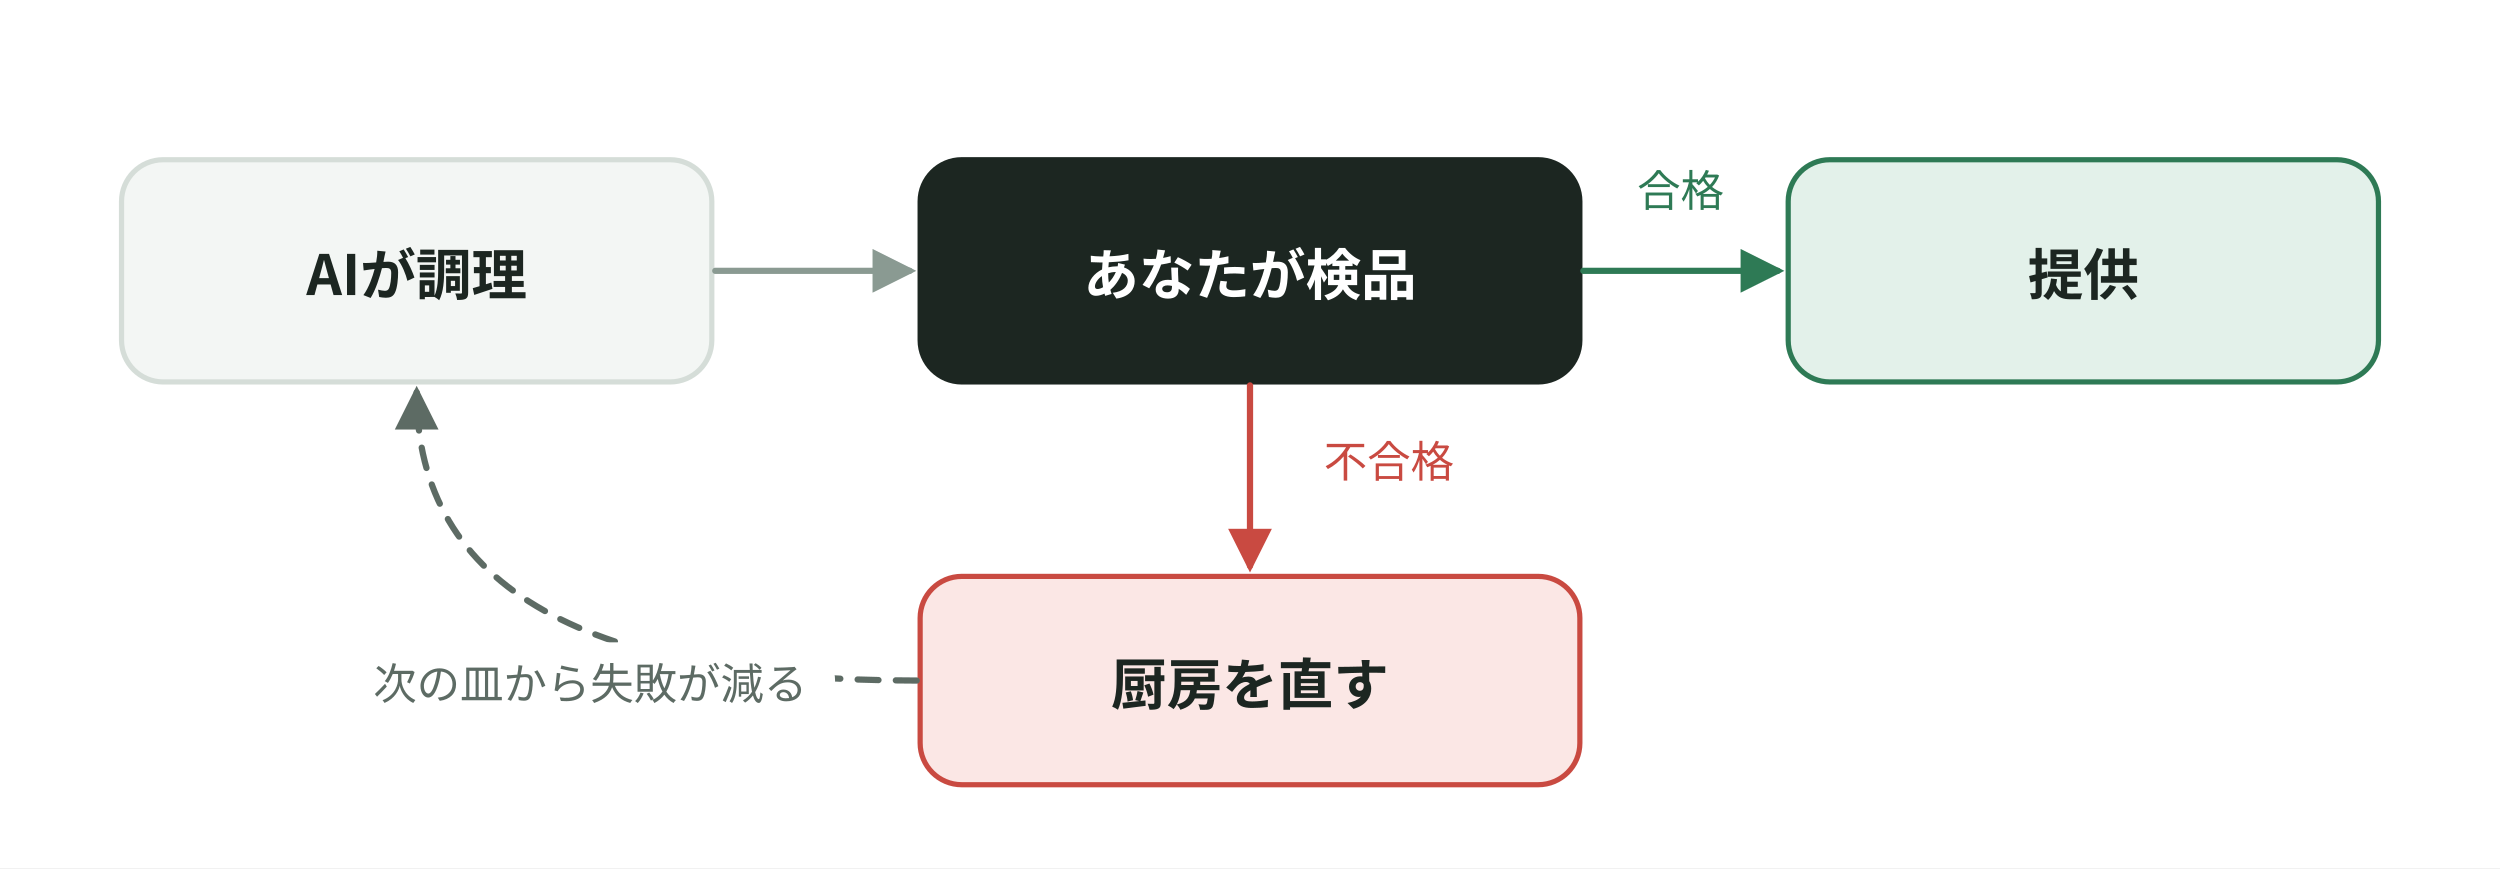
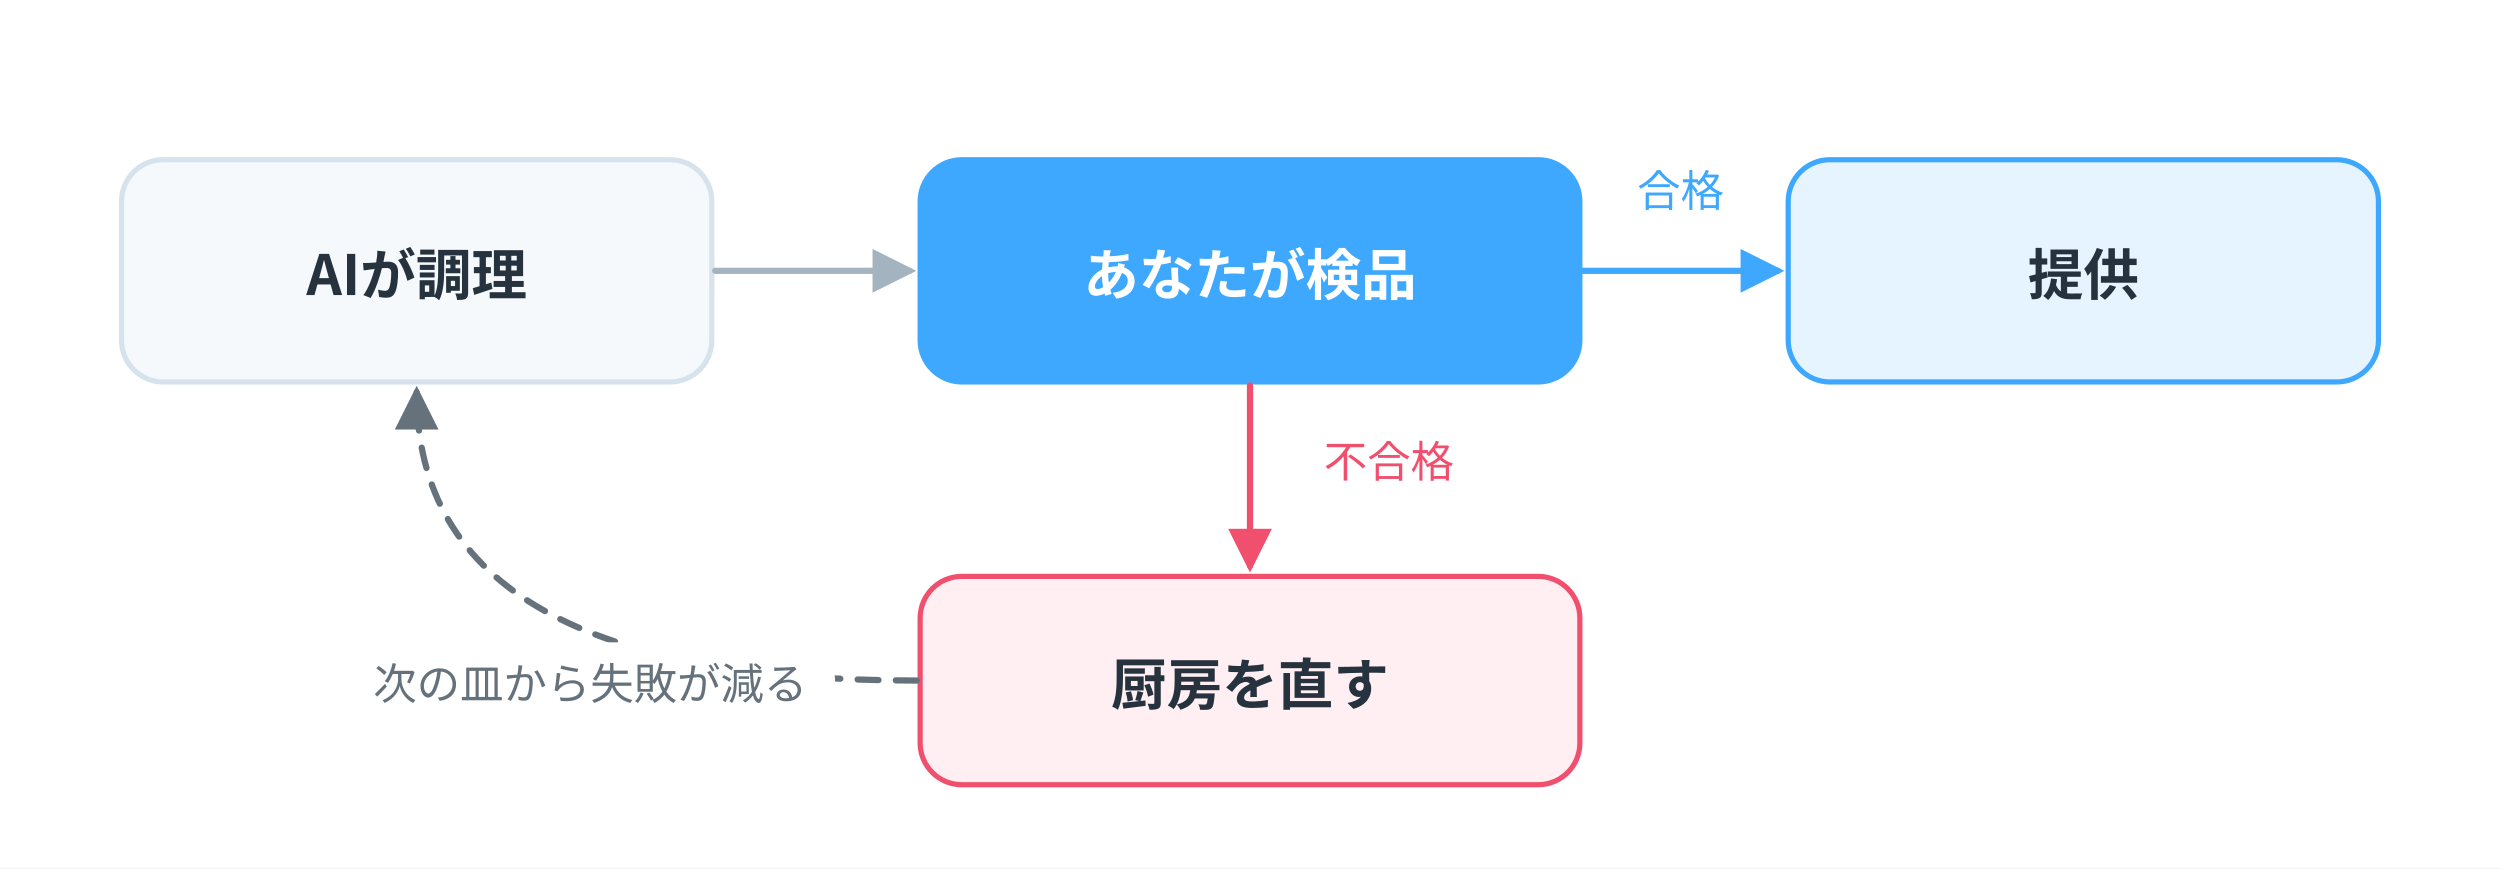
<svg xmlns="http://www.w3.org/2000/svg" width="720" height="250" viewBox="0 0 720 250" font-family="'Noto Sans CJK JP','Noto Sans JP','Hiragino Sans','Hiragino Kaku Gothic ProN','Yu Gothic',sans-serif">
  <defs>
-     <marker id="m1c2621" viewBox="0 0 10 10" refX="8.5" refY="5" markerWidth="7" markerHeight="7" orient="auto-start-reverse">
-       <path d="M0,0 L10,5 L0,10 z" fill="#1c2621" />
+     <marker id="m26323d" viewBox="0 0 10 10" refX="8.5" refY="5" markerWidth="7" markerHeight="7" orient="auto-start-reverse">
+       <path d="M0,0 L10,5 L0,10 z" fill="#26323d" />
    </marker>
-     <marker id="m8a9a92" viewBox="0 0 10 10" refX="8.5" refY="5" markerWidth="7" markerHeight="7" orient="auto-start-reverse">
-       <path d="M0,0 L10,5 L0,10 z" fill="#8a9a92" />
+     <marker id="ma3b3bf" viewBox="0 0 10 10" refX="8.5" refY="5" markerWidth="7" markerHeight="7" orient="auto-start-reverse">
+       <path d="M0,0 L10,5 L0,10 z" fill="#a3b3bf" />
    </marker>
-     <marker id="m2e7a55" viewBox="0 0 10 10" refX="8.5" refY="5" markerWidth="7" markerHeight="7" orient="auto-start-reverse">
-       <path d="M0,0 L10,5 L0,10 z" fill="#2e7a55" />
+     <marker id="m3ea8ff" viewBox="0 0 10 10" refX="8.5" refY="5" markerWidth="7" markerHeight="7" orient="auto-start-reverse">
+       <path d="M0,0 L10,5 L0,10 z" fill="#3ea8ff" />
    </marker>
-     <marker id="mc94a41" viewBox="0 0 10 10" refX="8.5" refY="5" markerWidth="7" markerHeight="7" orient="auto-start-reverse">
-       <path d="M0,0 L10,5 L0,10 z" fill="#c94a41" />
+     <marker id="mf0506e" viewBox="0 0 10 10" refX="8.5" refY="5" markerWidth="7" markerHeight="7" orient="auto-start-reverse">
+       <path d="M0,0 L10,5 L0,10 z" fill="#f0506e" />
    </marker>
-     <marker id="m5d6b64" viewBox="0 0 10 10" refX="8.5" refY="5" markerWidth="7" markerHeight="7" orient="auto-start-reverse">
-       <path d="M0,0 L10,5 L0,10 z" fill="#5d6b64" />
+     <marker id="m65717b" viewBox="0 0 10 10" refX="8.5" refY="5" markerWidth="7" markerHeight="7" orient="auto-start-reverse">
+       <path d="M0,0 L10,5 L0,10 z" fill="#65717b" />
    </marker>
  </defs>
  <rect width="720" height="250" fill="#ffffff" />
-   <rect x="35.0" y="46.0" width="170" height="64" rx="12" fill="#f3f6f4" stroke="#d5ddd8" stroke-width="1.5" />
-   <text x="120" y="78" font-size="16" font-weight="700" fill="#1c2621" text-anchor="middle" dominant-baseline="central">AIが調理</text>
-   <rect x="265.0" y="46.0" width="190" height="64" rx="12" fill="#1c2621" stroke="#1c2621" stroke-width="1.5" />
+   <rect x="35.0" y="46.0" width="170" height="64" rx="12" fill="#f5f9fc" stroke="#d6e3ed" stroke-width="1.5" />
+   <text x="120" y="78" font-size="16" font-weight="700" fill="#26323d" text-anchor="middle" dominant-baseline="central">AIが調理</text>
+   <rect x="265.0" y="46.0" width="190" height="64" rx="12" fill="#3ea8ff" stroke="#3ea8ff" stroke-width="1.5" />
  <text x="360" y="78" font-size="16" font-weight="700" fill="#ffffff" text-anchor="middle" dominant-baseline="central">あなたが検品</text>
-   <rect x="515.0" y="46.0" width="170" height="64" rx="12" fill="#e3f1ea" stroke="#2e7a55" stroke-width="1.5" />
-   <text x="600" y="78" font-size="16" font-weight="700" fill="#1c2621" text-anchor="middle" dominant-baseline="central">提供</text>
-   <path d="M206,78 L262,78" fill="none" stroke="#8a9a92" stroke-width="1.8" marker-end="url(#m8a9a92)" stroke-linecap="round" stroke-linejoin="round" />
-   <path d="M456,78 L512,78" fill="none" stroke="#2e7a55" stroke-width="1.8" marker-end="url(#m2e7a55)" stroke-linecap="round" stroke-linejoin="round" />
+   <rect x="515.0" y="46.0" width="170" height="64" rx="12" fill="#e6f4ff" stroke="#3ea8ff" stroke-width="1.5" />
+   <text x="600" y="78" font-size="16" font-weight="700" fill="#26323d" text-anchor="middle" dominant-baseline="central">提供</text>
+   <path d="M206,78 L262,78" fill="none" stroke="#a3b3bf" stroke-width="1.8" marker-end="url(#ma3b3bf)" stroke-linecap="round" stroke-linejoin="round" />
+   <path d="M456,78 L512,78" fill="none" stroke="#3ea8ff" stroke-width="1.8" marker-end="url(#m3ea8ff)" stroke-linecap="round" stroke-linejoin="round" />
  <rect x="463.5" y="43" width="41.0" height="22" rx="11" fill="#ffffff" />
-   <text x="484" y="54" font-size="12.5" font-weight="500" fill="#2e7a55" text-anchor="middle" dominant-baseline="central">合格</text>
-   <rect x="265.0" y="166.0" width="190" height="60" rx="12" fill="#fbe7e5" stroke="#c94a41" stroke-width="1.5" />
-   <text x="360" y="196" font-size="16" font-weight="700" fill="#1c2621" text-anchor="middle" dominant-baseline="central">厨房を直す</text>
-   <path d="M360,111 L360,163" fill="none" stroke="#c94a41" stroke-width="1.8" marker-end="url(#mc94a41)" stroke-linecap="round" stroke-linejoin="round" />
+   <text x="484" y="54" font-size="12.5" font-weight="500" fill="#3ea8ff" text-anchor="middle" dominant-baseline="central">合格</text>
+   <rect x="265.0" y="166.0" width="190" height="60" rx="12" fill="#ffeff2" stroke="#f0506e" stroke-width="1.5" />
+   <text x="360" y="196" font-size="16" font-weight="700" fill="#26323d" text-anchor="middle" dominant-baseline="central">厨房を直す</text>
+   <path d="M360,111 L360,163" fill="none" stroke="#f0506e" stroke-width="1.8" marker-end="url(#mf0506e)" stroke-linecap="round" stroke-linejoin="round" />
  <rect x="373.25" y="121" width="53.5" height="22" rx="11" fill="#ffffff" />
-   <text x="400" y="132" font-size="12.5" font-weight="500" fill="#c94a41" text-anchor="middle" dominant-baseline="central">不合格</text>
-   <path d="M264,196 C170,196 120,170 120,113" fill="none" stroke="#5d6b64" stroke-width="1.8" stroke-dasharray="6 5" marker-end="url(#m5d6b64)" stroke-linecap="round" stroke-linejoin="round" />
+   <text x="400" y="132" font-size="12.5" font-weight="500" fill="#f0506e" text-anchor="middle" dominant-baseline="central">不合格</text>
+   <path d="M264,196 C170,196 120,170 120,113" fill="none" stroke="#65717b" stroke-width="1.8" stroke-dasharray="6 5" marker-end="url(#m65717b)" stroke-linecap="round" stroke-linejoin="round" />
  <rect x="99.5" y="185" width="141.0" height="22" rx="11" fill="#ffffff" />
-   <text x="170" y="196" font-size="12.5" font-weight="500" fill="#5d6b64" text-anchor="middle" dominant-baseline="central">次の皿から失敗が減る</text>
+   <text x="170" y="196" font-size="12.5" font-weight="500" fill="#65717b" text-anchor="middle" dominant-baseline="central">次の皿から失敗が減る</text>
</svg>
